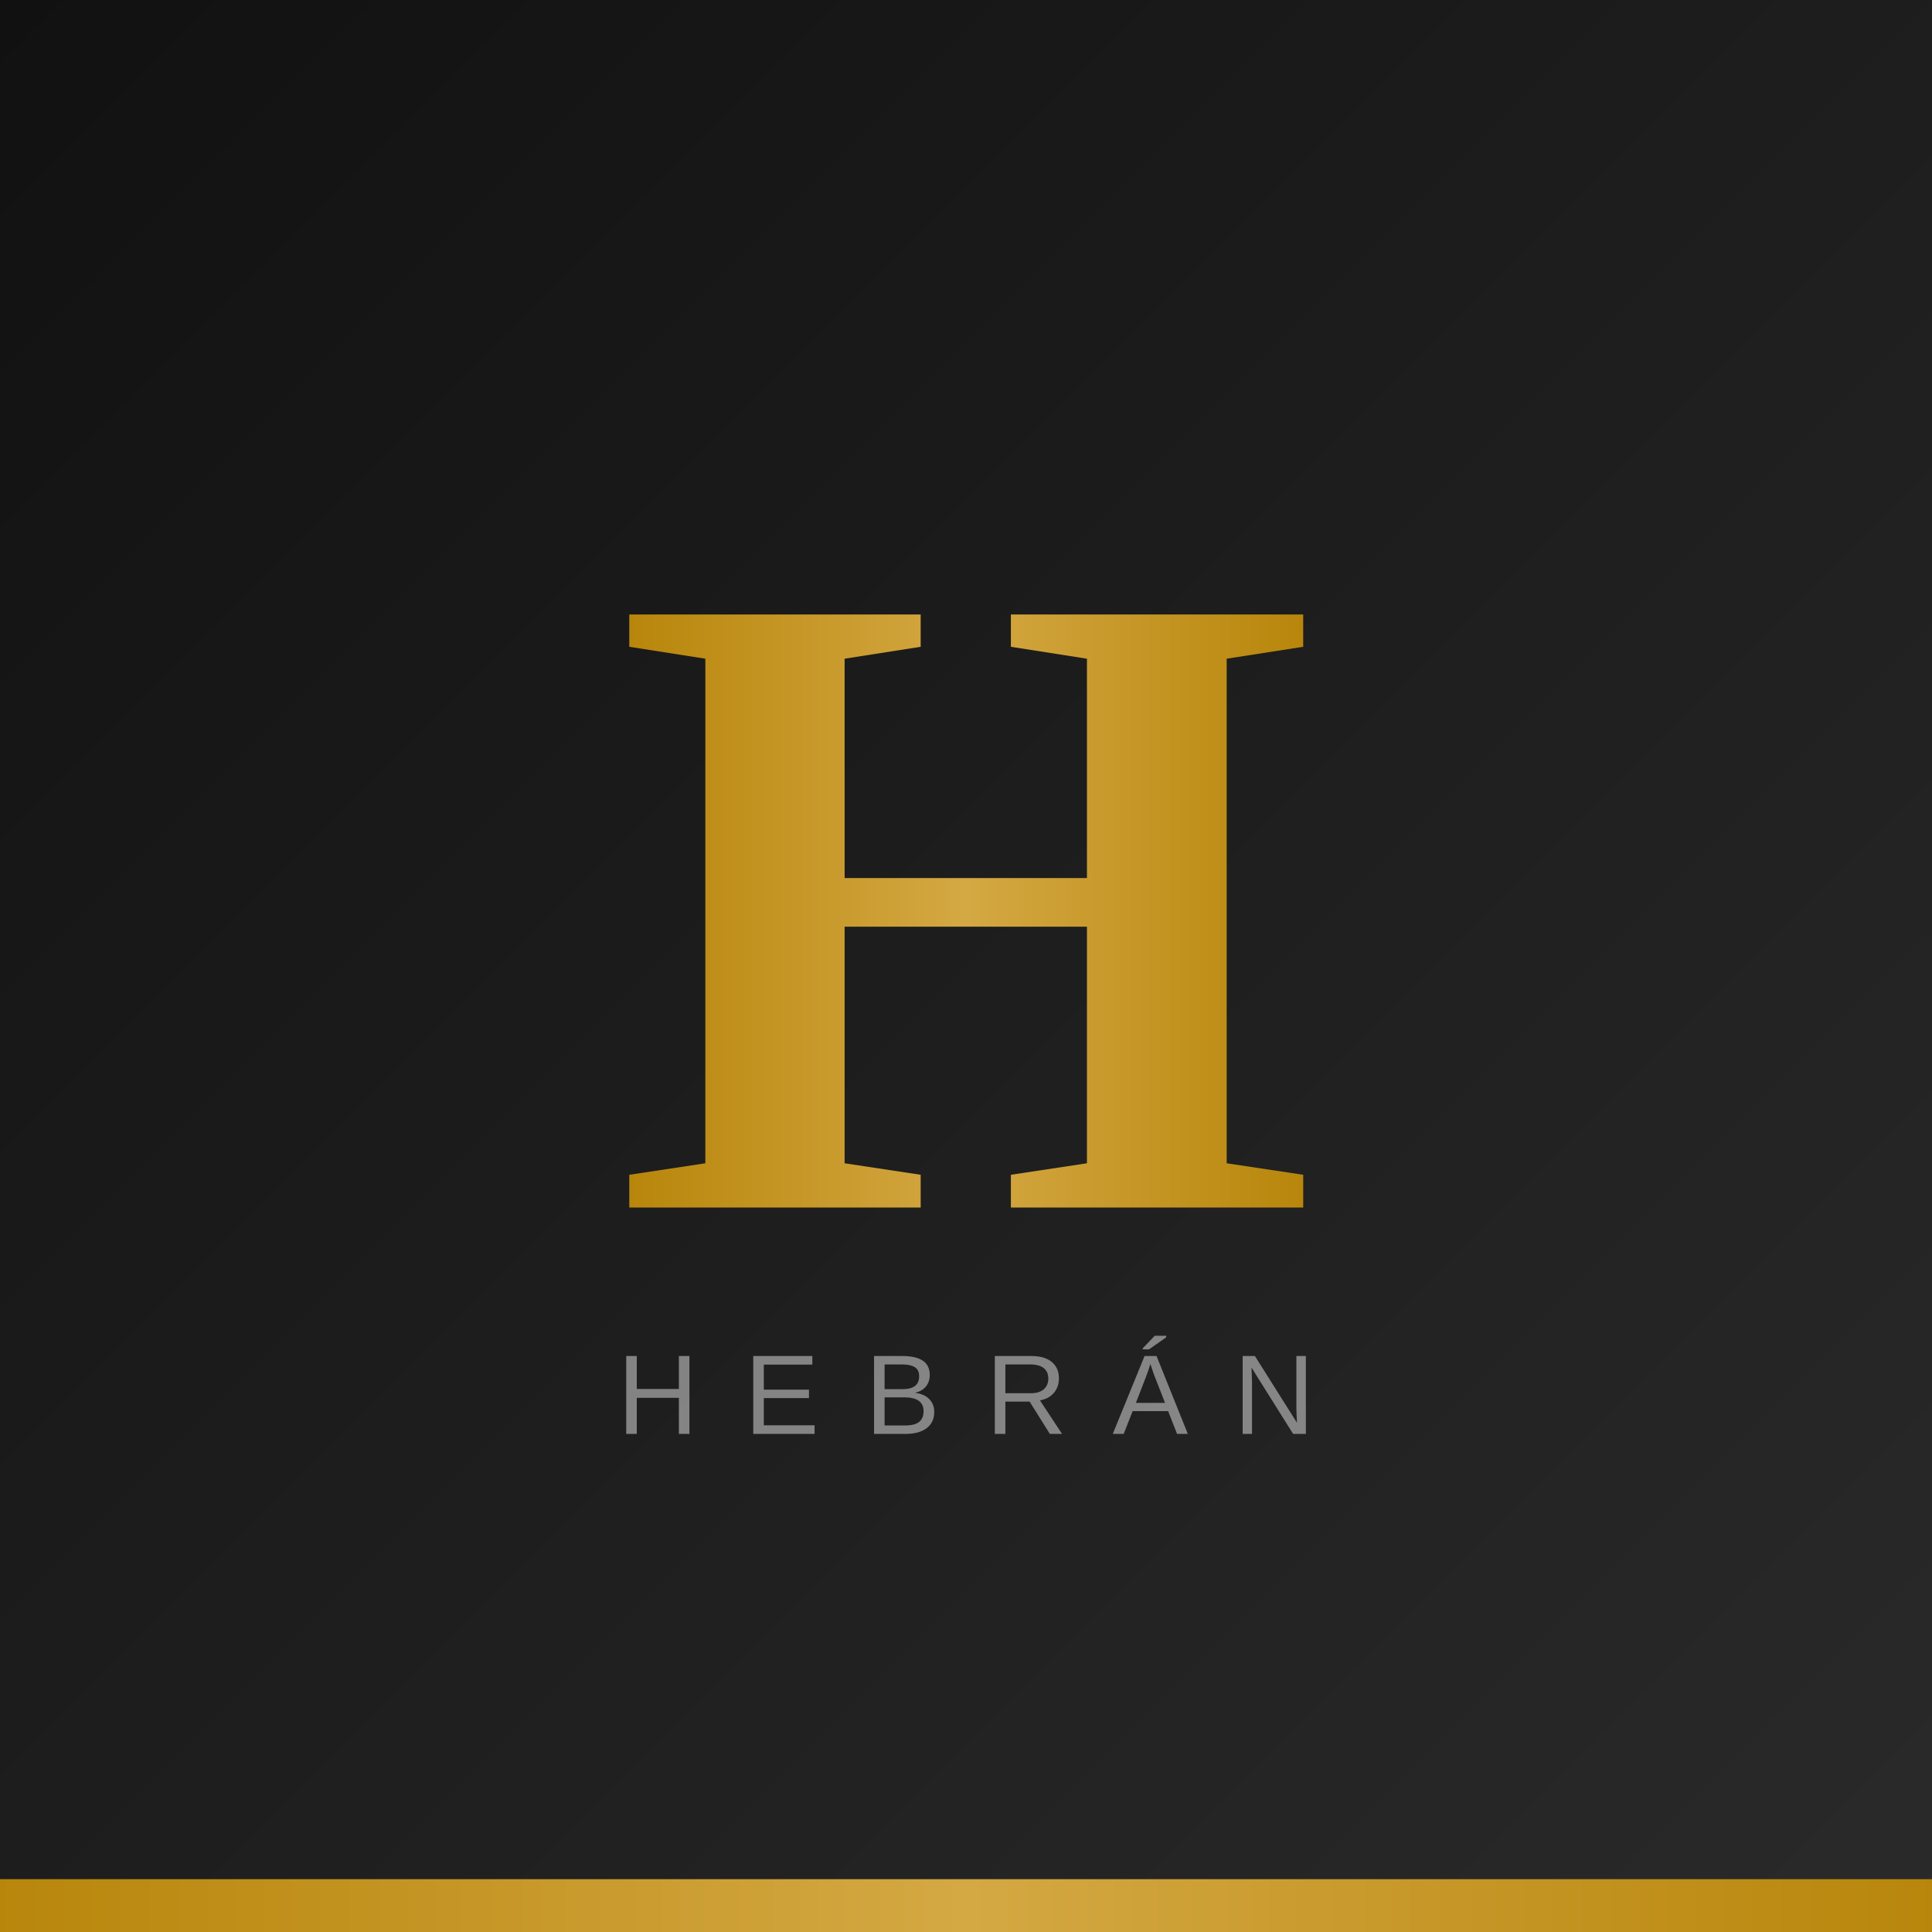
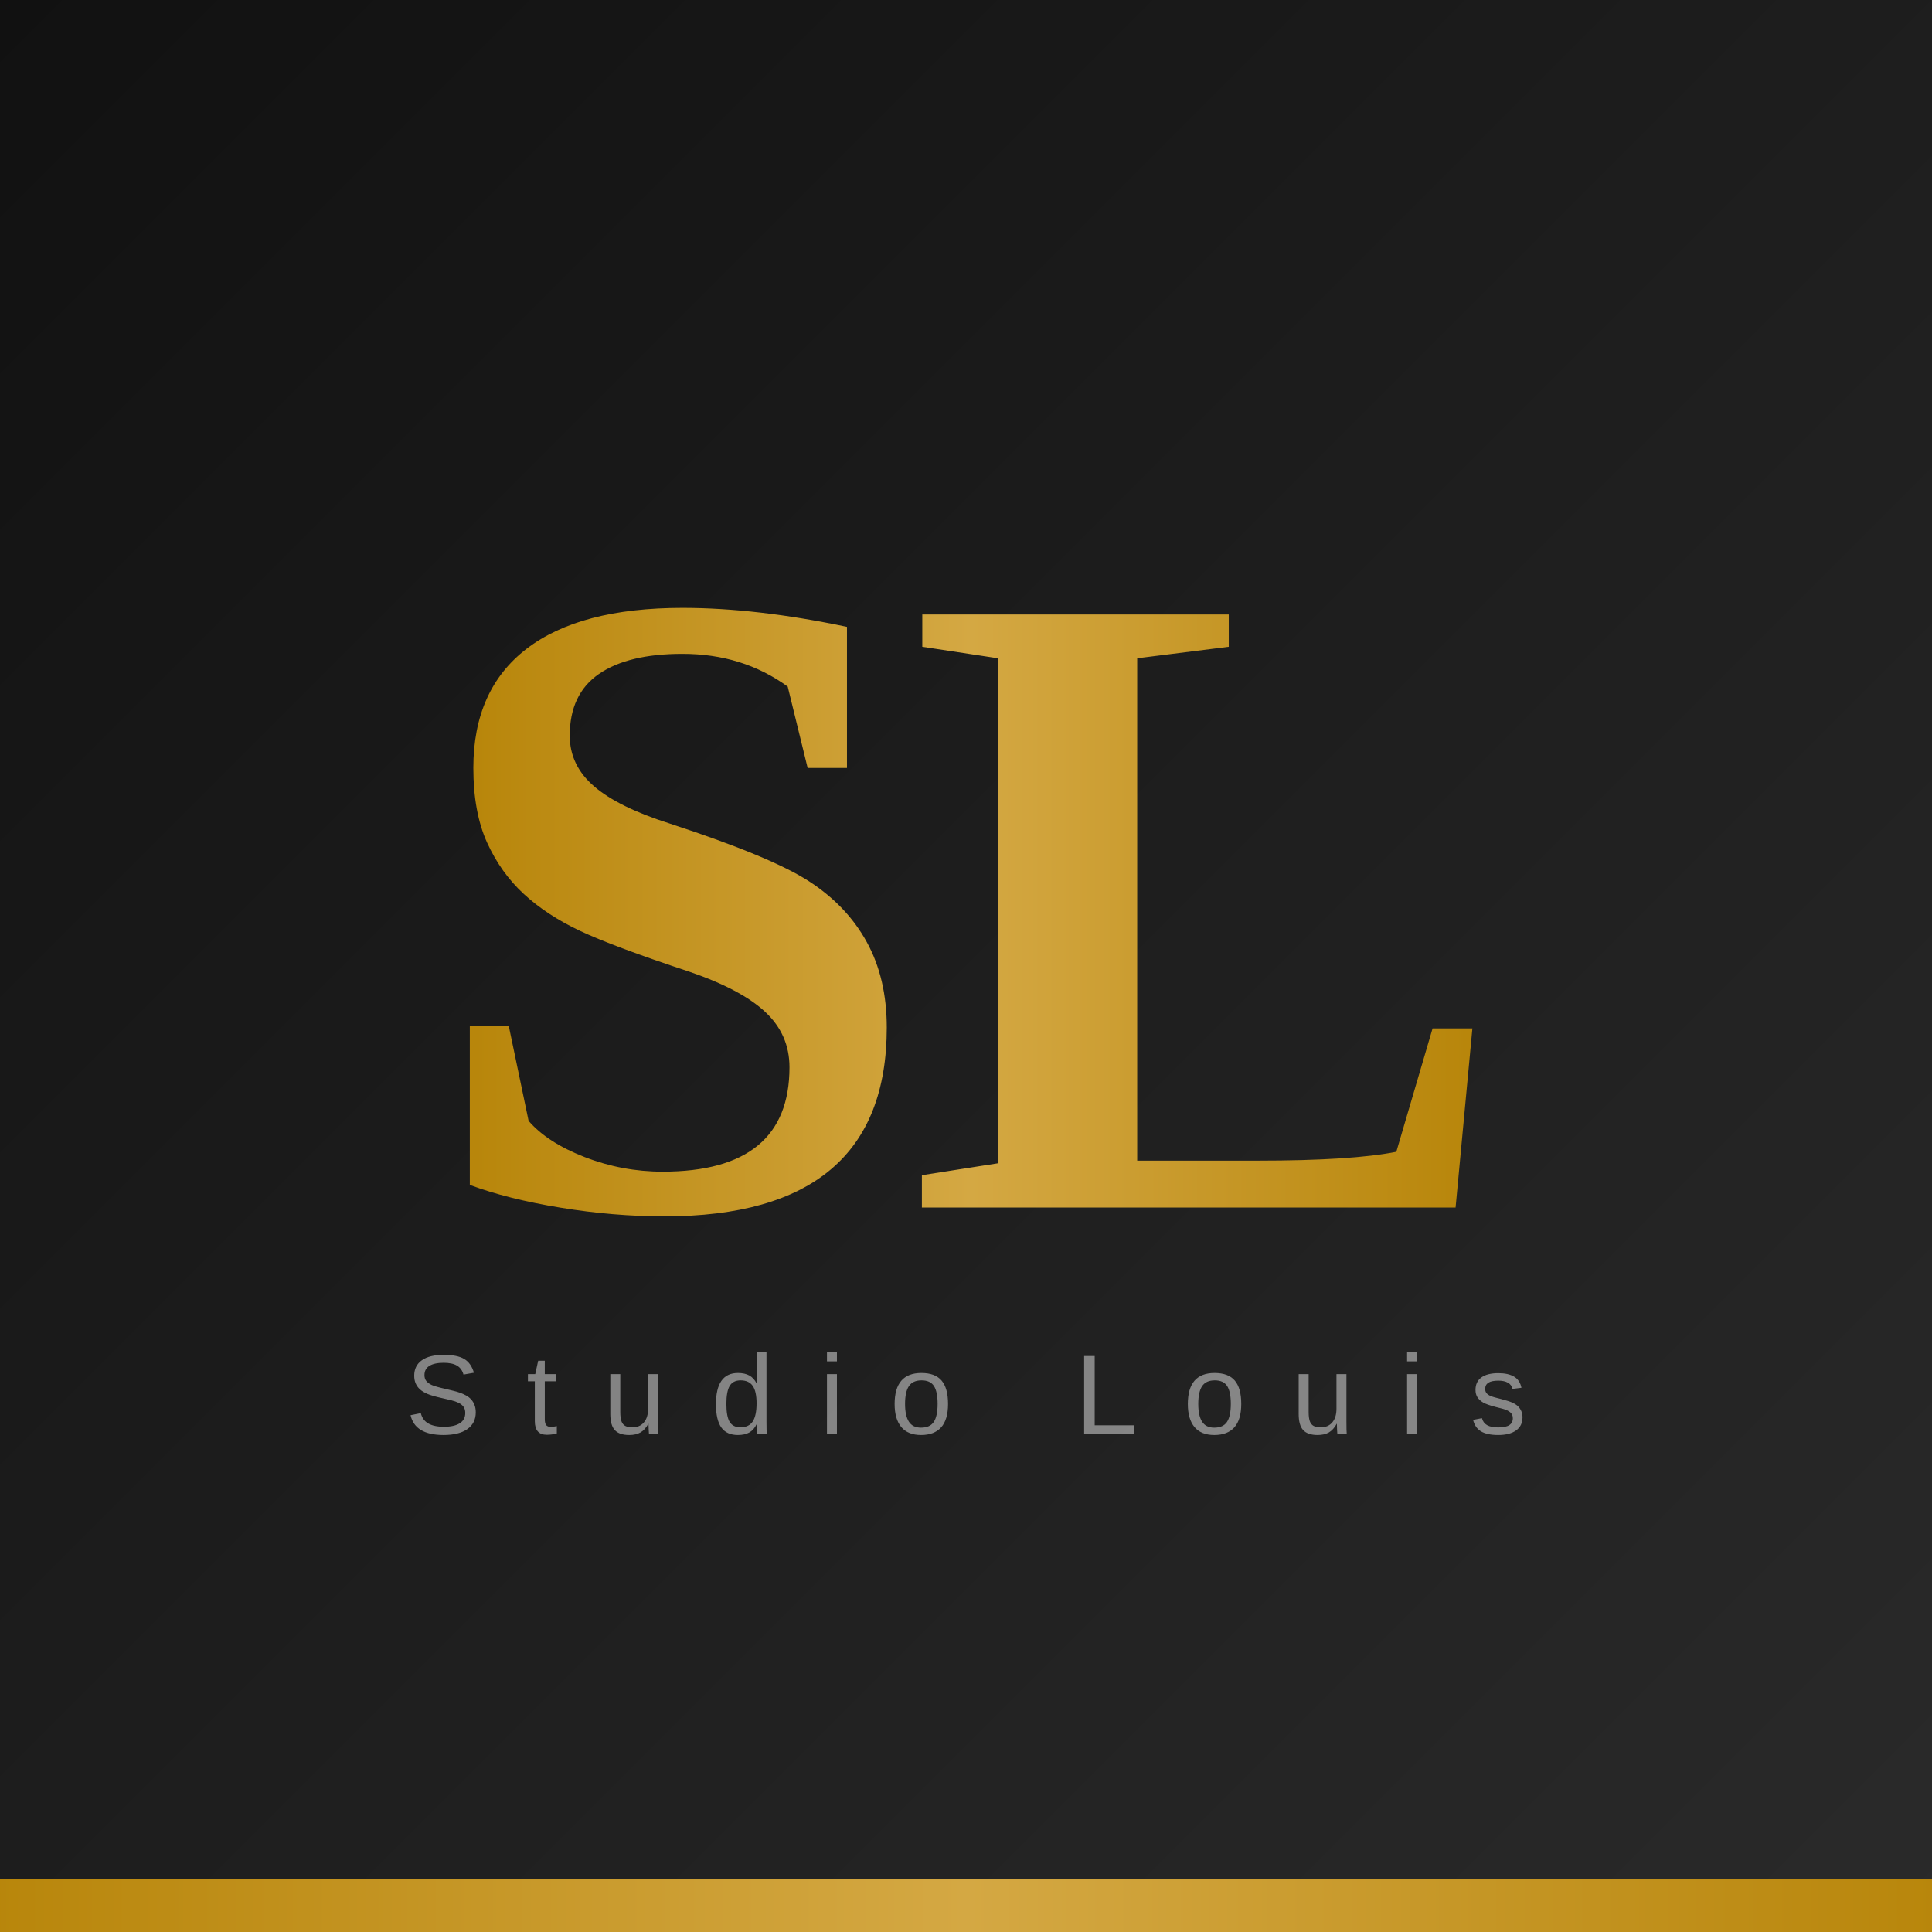
<svg xmlns="http://www.w3.org/2000/svg" viewBox="0 0 512 512" width="512" height="512">
  <defs>
    <linearGradient id="bg" x1="0%" y1="0%" x2="100%" y2="100%">
      <stop offset="0%" style="stop-color:#111111" />
      <stop offset="100%" style="stop-color:#2a2a2a" />
    </linearGradient>
    <linearGradient id="gold" x1="0%" y1="0%" x2="100%" y2="0%">
      <stop offset="0%" style="stop-color:#B8860B" />
      <stop offset="50%" style="stop-color:#D4A843" />
      <stop offset="100%" style="stop-color:#B8860B" />
    </linearGradient>
  </defs>
  <rect width="512" height="512" fill="url(#bg)" />
  <rect x="0" y="498" width="512" height="14" fill="url(#gold)" />
-   <text x="256" y="320" font-family="Georgia, 'Times New Roman', serif" font-size="240" font-weight="700" text-anchor="middle" fill="url(#gold)" letter-spacing="-5">H</text>
-   <text x="256" y="380" font-family="Arial, sans-serif" font-size="30" font-weight="300" text-anchor="middle" fill="rgba(255,255,255,0.45)" letter-spacing="12">HEBRÁN</text>
+   <text x="256" y="320" font-family="Georgia, 'Times New Roman', serif" font-size="240" font-weight="700" text-anchor="middle" fill="url(#gold)" letter-spacing="-5">SL</text>
+   <text x="256" y="380" font-family="Arial, sans-serif" font-size="30" font-weight="300" text-anchor="middle" fill="rgba(255,255,255,0.45)" letter-spacing="12">Studio Louis</text>
</svg>
